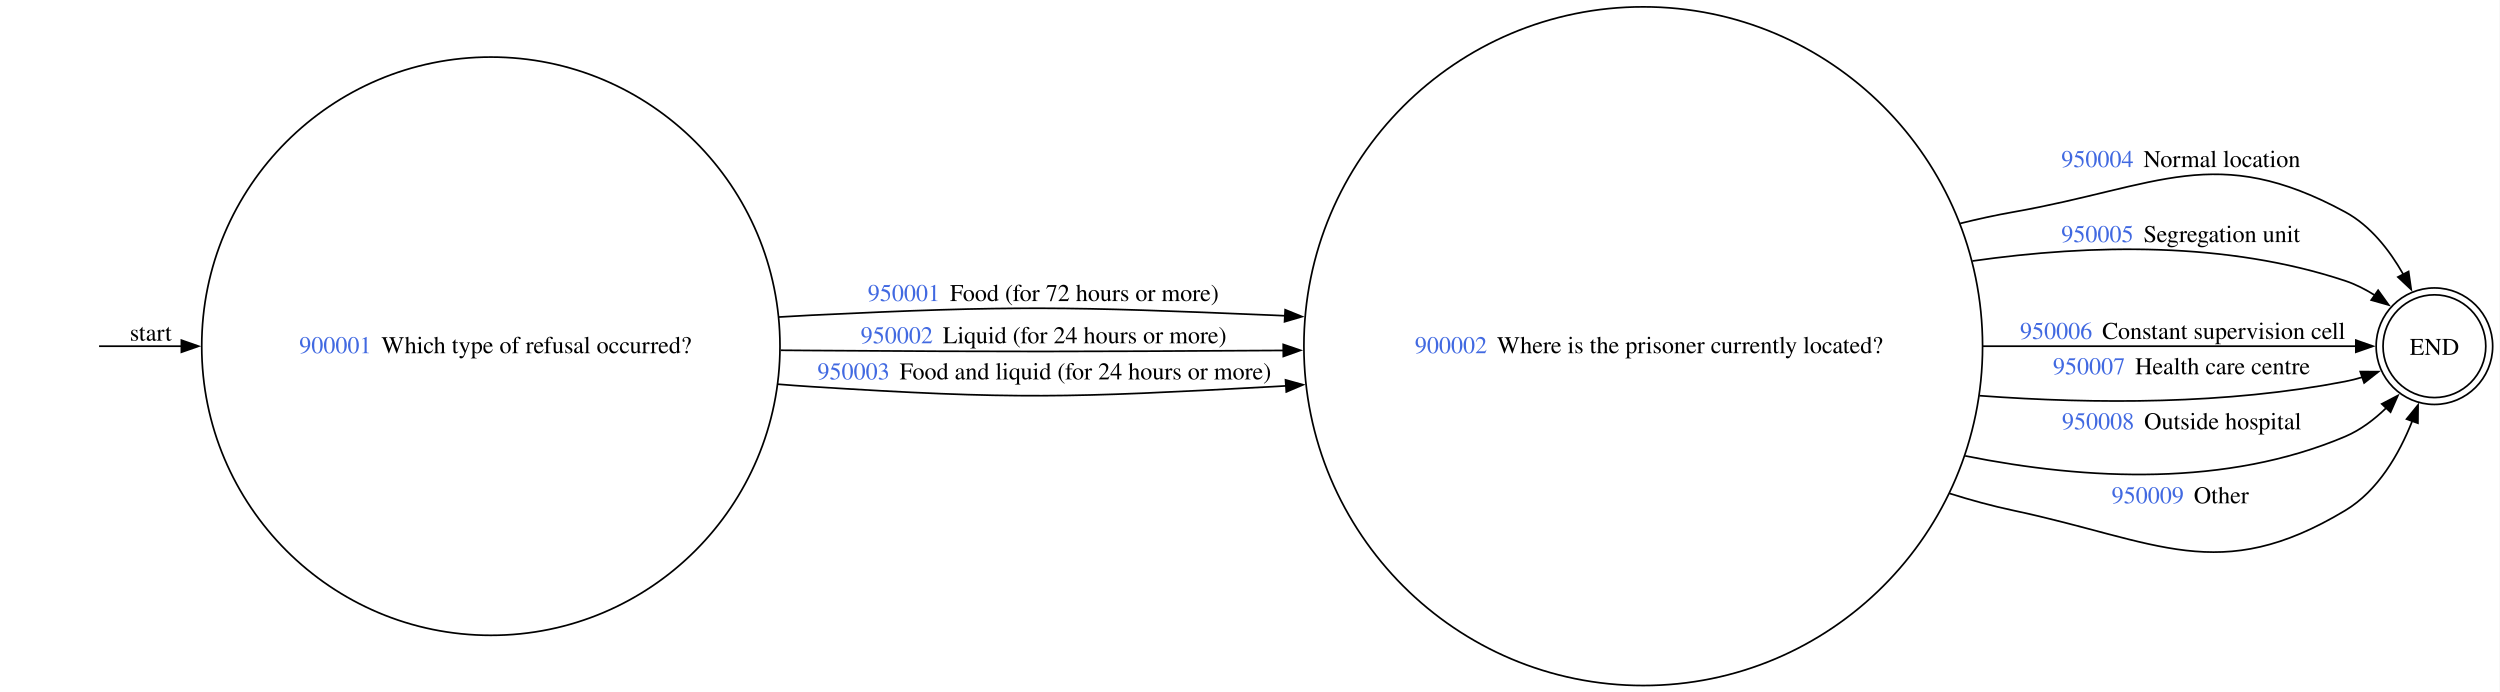
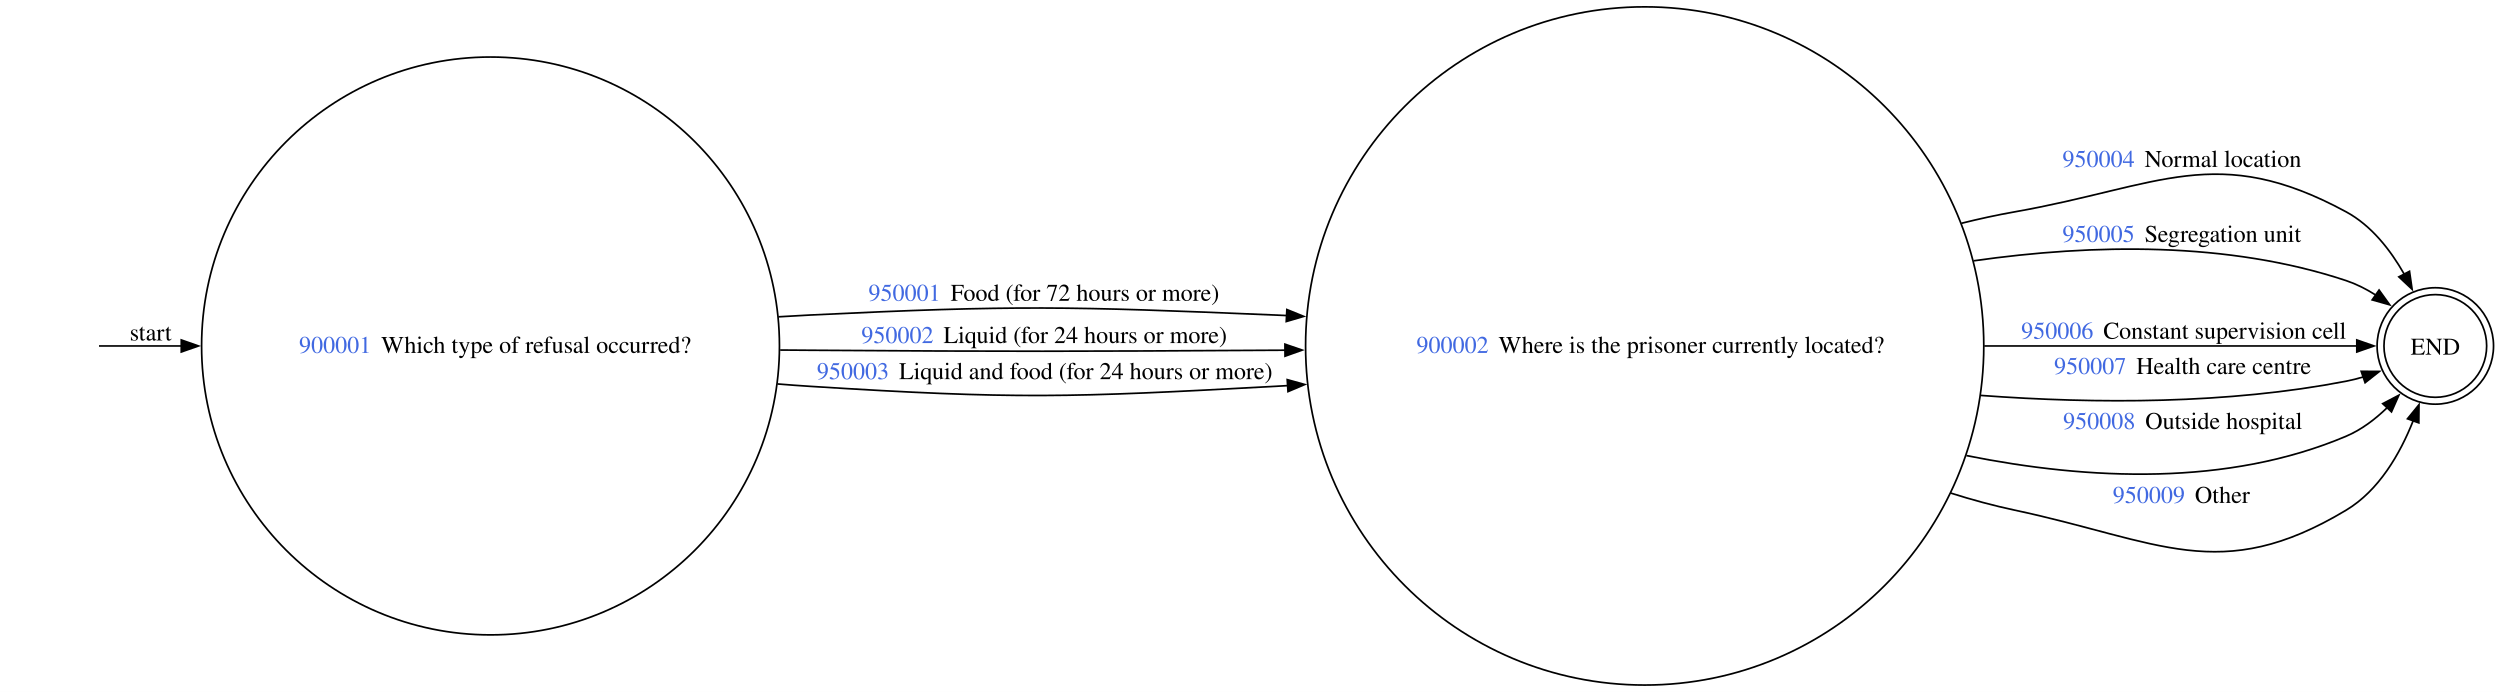
- <svg xmlns="http://www.w3.org/2000/svg" width="1453pt" height="402pt" viewBox="0.00 0.00 1453.00 402.00">
+ <svg xmlns="http://www.w3.org/2000/svg" width="1454pt" height="402pt" viewBox="0.00 0.00 1454.00 402.00">
  <g id="graph0" class="graph" transform="scale(1 1) rotate(0) translate(4 398.43)">
-     <polygon fill="white" stroke="none" points="-4,4 -4,-398.43 1448.73,-398.43 1448.73,4 -4,4" />
+     <polygon fill="white" stroke="none" points="-4,4 -4,-398.43 1450.23,-398.43 1450.23,4 -4,4" />
    <g id="node1" class="node">
</g>
    <g id="node2" class="node">
      <ellipse fill="none" stroke="black" cx="281.29" cy="-197.22" rx="168.04" ry="168.04" />
      <text xml:space="preserve" text-anchor="start" x="166.17" y="-193.17" font-family="Times,serif" font-size="14.00"> </text>
      <text xml:space="preserve" text-anchor="start" x="169.92" y="-193.17" font-family="Times,serif" font-size="14.00" fill="royalblue">900001 </text>
      <text xml:space="preserve" text-anchor="start" x="214.17" y="-193.17" font-family="Times,serif" font-size="14.00"> Which type of refusal occurred? </text>
    </g>
    <g id="edge1" class="edge">
      <path fill="none" stroke="black" d="M53.58,-197.22C66.35,-197.22 83.02,-197.22 101.53,-197.22" />
      <polygon fill="black" stroke="black" points="101.43,-200.72 111.43,-197.22 101.43,-193.72 101.43,-200.72" />
      <text xml:space="preserve" text-anchor="middle" x="83.62" y="-200.42" font-family="Times,serif" font-size="14.00">start</text>
    </g>
    <g id="node4" class="node">
-       <ellipse fill="none" stroke="black" cx="951.05" cy="-197.22" rx="197.22" ry="197.22" />
-       <text xml:space="preserve" text-anchor="start" x="814.55" y="-193.17" font-family="Times,serif" font-size="14.00"> </text>
-       <text xml:space="preserve" text-anchor="start" x="818.3" y="-193.17" font-family="Times,serif" font-size="14.00" fill="royalblue">900002 </text>
-       <text xml:space="preserve" text-anchor="start" x="862.55" y="-193.17" font-family="Times,serif" font-size="14.00"> Where is the prisoner currently located? </text>
+       <ellipse fill="none" stroke="black" cx="952.55" cy="-197.22" rx="197.22" ry="197.22" />
+       <text xml:space="preserve" text-anchor="start" x="816.05" y="-193.17" font-family="Times,serif" font-size="14.00"> </text>
+       <text xml:space="preserve" text-anchor="start" x="819.8" y="-193.17" font-family="Times,serif" font-size="14.00" fill="royalblue">900002 </text>
+       <text xml:space="preserve" text-anchor="start" x="864.05" y="-193.17" font-family="Times,serif" font-size="14.00"> Where is the prisoner currently located? </text>
    </g>
    <g id="edge2" class="edge">
-       <path fill="none" stroke="black" d="M448.68,-214.17C454.98,-214.57 461.21,-214.92 467.34,-215.22 586.53,-221 616.61,-220.22 735.84,-215.22 738.2,-215.12 740.59,-215.01 742.98,-214.9" />
-       <polygon fill="black" stroke="black" points="742.94,-218.41 752.75,-214.41 742.59,-211.42 742.94,-218.41" />
-       <text xml:space="preserve" text-anchor="start" x="496.59" y="-223.47" font-family="Times,serif" font-size="14.00"> </text>
-       <text xml:space="preserve" text-anchor="start" x="500.34" y="-223.47" font-family="Times,serif" font-size="14.00" fill="royalblue">950001 </text>
-       <text xml:space="preserve" text-anchor="start" x="544.59" y="-223.47" font-family="Times,serif" font-size="14.00"> Food (for 72 hours or more) </text>
+       <path fill="none" stroke="black" d="M448.68,-214.17C454.98,-214.57 461.21,-214.92 467.34,-215.22 587.2,-221.03 617.44,-220.25 737.34,-215.22 739.7,-215.12 742.09,-215.01 744.48,-214.9" />
+       <polygon fill="black" stroke="black" points="744.44,-218.41 754.25,-214.41 744.09,-211.42 744.44,-218.41" />
+       <text xml:space="preserve" text-anchor="start" x="497.34" y="-223.49" font-family="Times,serif" font-size="14.00"> </text>
+       <text xml:space="preserve" text-anchor="start" x="501.09" y="-223.49" font-family="Times,serif" font-size="14.00" fill="royalblue">950001 </text>
+       <text xml:space="preserve" text-anchor="start" x="545.34" y="-223.49" font-family="Times,serif" font-size="14.00"> Food (for 72 hours or more) </text>
    </g>
    <g id="edge3" class="edge">
-       <path fill="none" stroke="black" d="M449.73,-194.85C455.67,-194.8 461.55,-194.76 467.34,-194.72 586.67,-193.91 616.51,-194.02 735.84,-194.72 737.91,-194.73 739.99,-194.74 742.08,-194.75" />
-       <polygon fill="black" stroke="black" points="741.82,-198.25 751.85,-194.82 741.87,-191.25 741.82,-198.25" />
-       <text xml:space="preserve" text-anchor="start" x="492.46" y="-198.92" font-family="Times,serif" font-size="14.00"> </text>
-       <text xml:space="preserve" text-anchor="start" x="496.21" y="-198.92" font-family="Times,serif" font-size="14.00" fill="royalblue">950002 </text>
-       <text xml:space="preserve" text-anchor="start" x="540.46" y="-198.92" font-family="Times,serif" font-size="14.00"> Liquid (for 24 hours or more) </text>
+       <path fill="none" stroke="black" d="M449.73,-194.85C455.67,-194.8 461.55,-194.76 467.34,-194.72 587.33,-193.91 617.34,-194.02 737.34,-194.72 739.41,-194.73 741.49,-194.74 743.58,-194.75" />
+       <polygon fill="black" stroke="black" points="743.32,-198.25 753.35,-194.82 743.37,-191.25 743.32,-198.25" />
+       <text xml:space="preserve" text-anchor="start" x="493.21" y="-198.92" font-family="Times,serif" font-size="14.00"> </text>
+       <text xml:space="preserve" text-anchor="start" x="496.96" y="-198.92" font-family="Times,serif" font-size="14.00" fill="royalblue">950002 </text>
+       <text xml:space="preserve" text-anchor="start" x="541.21" y="-198.92" font-family="Times,serif" font-size="14.00"> Liquid (for 24 hours or more) </text>
    </g>
    <g id="edge4" class="edge">
-       <path fill="none" stroke="black" d="M448.14,-175.13C454.62,-174.59 461.04,-174.12 467.34,-173.72 586.43,-166.18 616.68,-167.2 735.84,-173.72 738.38,-173.86 740.94,-174 743.51,-174.16" />
-       <polygon fill="black" stroke="black" points="743.15,-177.64 753.35,-174.8 743.6,-170.66 743.15,-177.64" />
+       <path fill="none" stroke="black" d="M448.14,-175.13C454.62,-174.59 461.04,-174.12 467.34,-173.72 587.1,-166.14 617.52,-167.16 737.34,-173.72 739.88,-173.86 742.44,-174 745.01,-174.16" />
+       <polygon fill="black" stroke="black" points="744.65,-177.64 754.85,-174.8 745.1,-170.66 744.65,-177.64" />
      <text xml:space="preserve" text-anchor="start" x="467.34" y="-177.92" font-family="Times,serif" font-size="14.00"> </text>
      <text xml:space="preserve" text-anchor="start" x="471.09" y="-177.92" font-family="Times,serif" font-size="14.00" fill="royalblue">950003 </text>
-       <text xml:space="preserve" text-anchor="start" x="515.34" y="-177.92" font-family="Times,serif" font-size="14.00"> Food and liquid (for 24 hours or more) </text>
+       <text xml:space="preserve" text-anchor="start" x="515.34" y="-177.92" font-family="Times,serif" font-size="14.00"> Liquid and food (for 24 hours or more) </text>
    </g>
    <g id="node3" class="node">
-       <ellipse fill="none" stroke="black" cx="1410.88" cy="-197.22" rx="29.86" ry="29.86" />
-       <ellipse fill="none" stroke="black" cx="1410.88" cy="-197.22" rx="33.86" ry="33.86" />
-       <text xml:space="preserve" text-anchor="middle" x="1410.88" y="-192.17" font-family="Times,serif" font-size="14.00">END</text>
+       <ellipse fill="none" stroke="black" cx="1412.38" cy="-197.22" rx="29.86" ry="29.86" />
+       <ellipse fill="none" stroke="black" cx="1412.38" cy="-197.22" rx="33.86" ry="33.86" />
+       <text xml:space="preserve" text-anchor="middle" x="1412.38" y="-192.17" font-family="Times,serif" font-size="14.00">END</text>
    </g>
    <g id="edge5" class="edge">
-       <path fill="none" stroke="black" d="M1135.25,-268.56C1145.65,-271.16 1156.04,-273.41 1166.27,-275.22 1250.64,-290.1 1283.7,-316.02 1359.02,-275.22 1373.66,-267.29 1384.75,-253.11 1392.78,-239" />
-       <polygon fill="black" stroke="black" points="1395.87,-240.65 1397.39,-230.17 1389.66,-237.41 1395.87,-240.65" />
-       <text xml:space="preserve" text-anchor="start" x="1190.27" y="-301.33" font-family="Times,serif" font-size="14.00"> </text>
-       <text xml:space="preserve" text-anchor="start" x="1194.02" y="-301.33" font-family="Times,serif" font-size="14.00" fill="royalblue">950004 </text>
-       <text xml:space="preserve" text-anchor="start" x="1238.27" y="-301.33" font-family="Times,serif" font-size="14.00"> Normal location </text>
+       <path fill="none" stroke="black" d="M1136.75,-268.56C1147.15,-271.16 1157.54,-273.41 1167.77,-275.22 1252.14,-290.1 1285.2,-316.02 1360.52,-275.22 1375.16,-267.29 1386.25,-253.11 1394.28,-239" />
+       <polygon fill="black" stroke="black" points="1397.37,-240.65 1398.89,-230.17 1391.16,-237.41 1397.37,-240.65" />
+       <text xml:space="preserve" text-anchor="start" x="1191.77" y="-301.33" font-family="Times,serif" font-size="14.00"> </text>
+       <text xml:space="preserve" text-anchor="start" x="1195.52" y="-301.33" font-family="Times,serif" font-size="14.00" fill="royalblue">950004 </text>
+       <text xml:space="preserve" text-anchor="start" x="1239.77" y="-301.33" font-family="Times,serif" font-size="14.00"> Normal location </text>
    </g>
    <g id="edge6" class="edge">
-       <path fill="none" stroke="black" d="M1142.37,-246.74C1211.97,-256.65 1290.42,-258.02 1359.02,-235.22 1364.97,-233.24 1370.78,-230.27 1376.23,-226.83" />
-       <polygon fill="black" stroke="black" points="1378.17,-229.75 1384.35,-221.15 1374.15,-224.02 1378.17,-229.75" />
-       <text xml:space="preserve" text-anchor="start" x="1190.27" y="-257.73" font-family="Times,serif" font-size="14.00"> </text>
-       <text xml:space="preserve" text-anchor="start" x="1194.02" y="-257.73" font-family="Times,serif" font-size="14.00" fill="royalblue">950005 </text>
-       <text xml:space="preserve" text-anchor="start" x="1238.27" y="-257.73" font-family="Times,serif" font-size="14.00"> Segregation unit </text>
+       <path fill="none" stroke="black" d="M1143.87,-246.74C1213.47,-256.65 1291.92,-258.02 1360.52,-235.22 1366.47,-233.24 1372.28,-230.27 1377.73,-226.83" />
+       <polygon fill="black" stroke="black" points="1379.67,-229.75 1385.85,-221.15 1375.65,-224.02 1379.67,-229.75" />
+       <text xml:space="preserve" text-anchor="start" x="1191.77" y="-257.73" font-family="Times,serif" font-size="14.00"> </text>
+       <text xml:space="preserve" text-anchor="start" x="1195.52" y="-257.73" font-family="Times,serif" font-size="14.00" fill="royalblue">950005 </text>
+       <text xml:space="preserve" text-anchor="start" x="1239.77" y="-257.73" font-family="Times,serif" font-size="14.00"> Segregation unit </text>
    </g>
    <g id="edge7" class="edge">
-       <path fill="none" stroke="black" d="M1148.54,-197.22C1228.92,-197.22 1314.74,-197.22 1365.28,-197.22" />
-       <polygon fill="black" stroke="black" points="1365.22,-200.72 1375.22,-197.22 1365.22,-193.72 1365.22,-200.72" />
-       <text xml:space="preserve" text-anchor="start" x="1166.27" y="-201.42" font-family="Times,serif" font-size="14.00"> </text>
-       <text xml:space="preserve" text-anchor="start" x="1170.02" y="-201.42" font-family="Times,serif" font-size="14.00" fill="royalblue">950006 </text>
-       <text xml:space="preserve" text-anchor="start" x="1214.27" y="-201.42" font-family="Times,serif" font-size="14.00"> Constant supervision cell </text>
+       <path fill="none" stroke="black" d="M1150.04,-197.22C1230.42,-197.22 1316.24,-197.22 1366.78,-197.22" />
+       <polygon fill="black" stroke="black" points="1366.72,-200.72 1376.72,-197.22 1366.72,-193.72 1366.72,-200.72" />
+       <text xml:space="preserve" text-anchor="start" x="1167.77" y="-201.42" font-family="Times,serif" font-size="14.00"> </text>
+       <text xml:space="preserve" text-anchor="start" x="1171.52" y="-201.42" font-family="Times,serif" font-size="14.00" fill="royalblue">950006 </text>
+       <text xml:space="preserve" text-anchor="start" x="1215.77" y="-201.42" font-family="Times,serif" font-size="14.00"> Constant supervision cell </text>
    </g>
    <g id="edge8" class="edge">
-       <path fill="none" stroke="black" d="M1146.44,-168.46C1214.21,-163.42 1290.44,-163.41 1359.02,-176.72 1362.37,-177.37 1365.78,-178.24 1369.16,-179.25" />
-       <polygon fill="black" stroke="black" points="1367.77,-182.47 1378.37,-182.41 1370.04,-175.85 1367.77,-182.47" />
-       <text xml:space="preserve" text-anchor="start" x="1185.4" y="-180.92" font-family="Times,serif" font-size="14.00"> </text>
-       <text xml:space="preserve" text-anchor="start" x="1189.15" y="-180.92" font-family="Times,serif" font-size="14.00" fill="royalblue">950007 </text>
-       <text xml:space="preserve" text-anchor="start" x="1233.4" y="-180.92" font-family="Times,serif" font-size="14.00"> Health care centre </text>
+       <path fill="none" stroke="black" d="M1147.94,-168.46C1215.71,-163.42 1291.94,-163.41 1360.52,-176.72 1363.87,-177.37 1367.28,-178.24 1370.66,-179.25" />
+       <polygon fill="black" stroke="black" points="1369.27,-182.47 1379.87,-182.41 1371.54,-175.85 1369.27,-182.47" />
+       <text xml:space="preserve" text-anchor="start" x="1186.9" y="-180.92" font-family="Times,serif" font-size="14.00"> </text>
+       <text xml:space="preserve" text-anchor="start" x="1190.65" y="-180.92" font-family="Times,serif" font-size="14.00" fill="royalblue">950007 </text>
+       <text xml:space="preserve" text-anchor="start" x="1234.9" y="-180.92" font-family="Times,serif" font-size="14.00"> Health care centre </text>
    </g>
    <g id="edge9" class="edge">
-       <path fill="none" stroke="black" d="M1138.16,-133.47C1209.5,-119.12 1290.23,-115.58 1359.02,-144.72 1367.92,-148.49 1376.03,-154.66 1383.03,-161.48" />
-       <polygon fill="black" stroke="black" points="1380.28,-163.67 1389.68,-168.57 1385.39,-158.88 1380.28,-163.67" />
-       <text xml:space="preserve" text-anchor="start" x="1190.65" y="-148.92" font-family="Times,serif" font-size="14.00"> </text>
-       <text xml:space="preserve" text-anchor="start" x="1194.4" y="-148.92" font-family="Times,serif" font-size="14.00" fill="royalblue">950008 </text>
-       <text xml:space="preserve" text-anchor="start" x="1238.65" y="-148.92" font-family="Times,serif" font-size="14.00"> Outside hospital </text>
+       <path fill="none" stroke="black" d="M1139.66,-133.47C1211,-119.12 1291.73,-115.58 1360.52,-144.72 1369.42,-148.49 1377.53,-154.66 1384.53,-161.48" />
+       <polygon fill="black" stroke="black" points="1381.78,-163.67 1391.18,-168.57 1386.89,-158.88 1381.78,-163.67" />
+       <text xml:space="preserve" text-anchor="start" x="1192.15" y="-148.92" font-family="Times,serif" font-size="14.00"> </text>
+       <text xml:space="preserve" text-anchor="start" x="1195.9" y="-148.92" font-family="Times,serif" font-size="14.00" fill="royalblue">950008 </text>
+       <text xml:space="preserve" text-anchor="start" x="1240.15" y="-148.92" font-family="Times,serif" font-size="14.00"> Outside hospital </text>
    </g>
    <g id="edge10" class="edge">
-       <path fill="none" stroke="black" d="M1129,-111.67C1141.43,-107.74 1153.92,-104.34 1166.27,-101.72 1250.06,-83.89 1285.58,-57.62 1359.02,-101.72 1378.04,-113.14 1390.34,-134.35 1398.07,-153.89" />
-       <polygon fill="black" stroke="black" points="1394.69,-154.86 1401.39,-163.08 1401.28,-152.48 1394.69,-154.86" />
-       <text xml:space="preserve" text-anchor="start" x="1219.52" y="-105.92" font-family="Times,serif" font-size="14.00"> </text>
-       <text xml:space="preserve" text-anchor="start" x="1223.27" y="-105.92" font-family="Times,serif" font-size="14.00" fill="royalblue">950009 </text>
-       <text xml:space="preserve" text-anchor="start" x="1267.52" y="-105.92" font-family="Times,serif" font-size="14.00"> Other </text>
+       <path fill="none" stroke="black" d="M1130.5,-111.67C1142.93,-107.74 1155.42,-104.34 1167.77,-101.72 1251.56,-83.89 1287.08,-57.62 1360.52,-101.72 1379.54,-113.14 1391.84,-134.35 1399.57,-153.89" />
+       <polygon fill="black" stroke="black" points="1396.19,-154.86 1402.89,-163.08 1402.78,-152.48 1396.19,-154.86" />
+       <text xml:space="preserve" text-anchor="start" x="1221.02" y="-105.92" font-family="Times,serif" font-size="14.00"> </text>
+       <text xml:space="preserve" text-anchor="start" x="1224.77" y="-105.92" font-family="Times,serif" font-size="14.00" fill="royalblue">950009 </text>
+       <text xml:space="preserve" text-anchor="start" x="1269.02" y="-105.92" font-family="Times,serif" font-size="14.00"> Other </text>
    </g>
  </g>
</svg>
